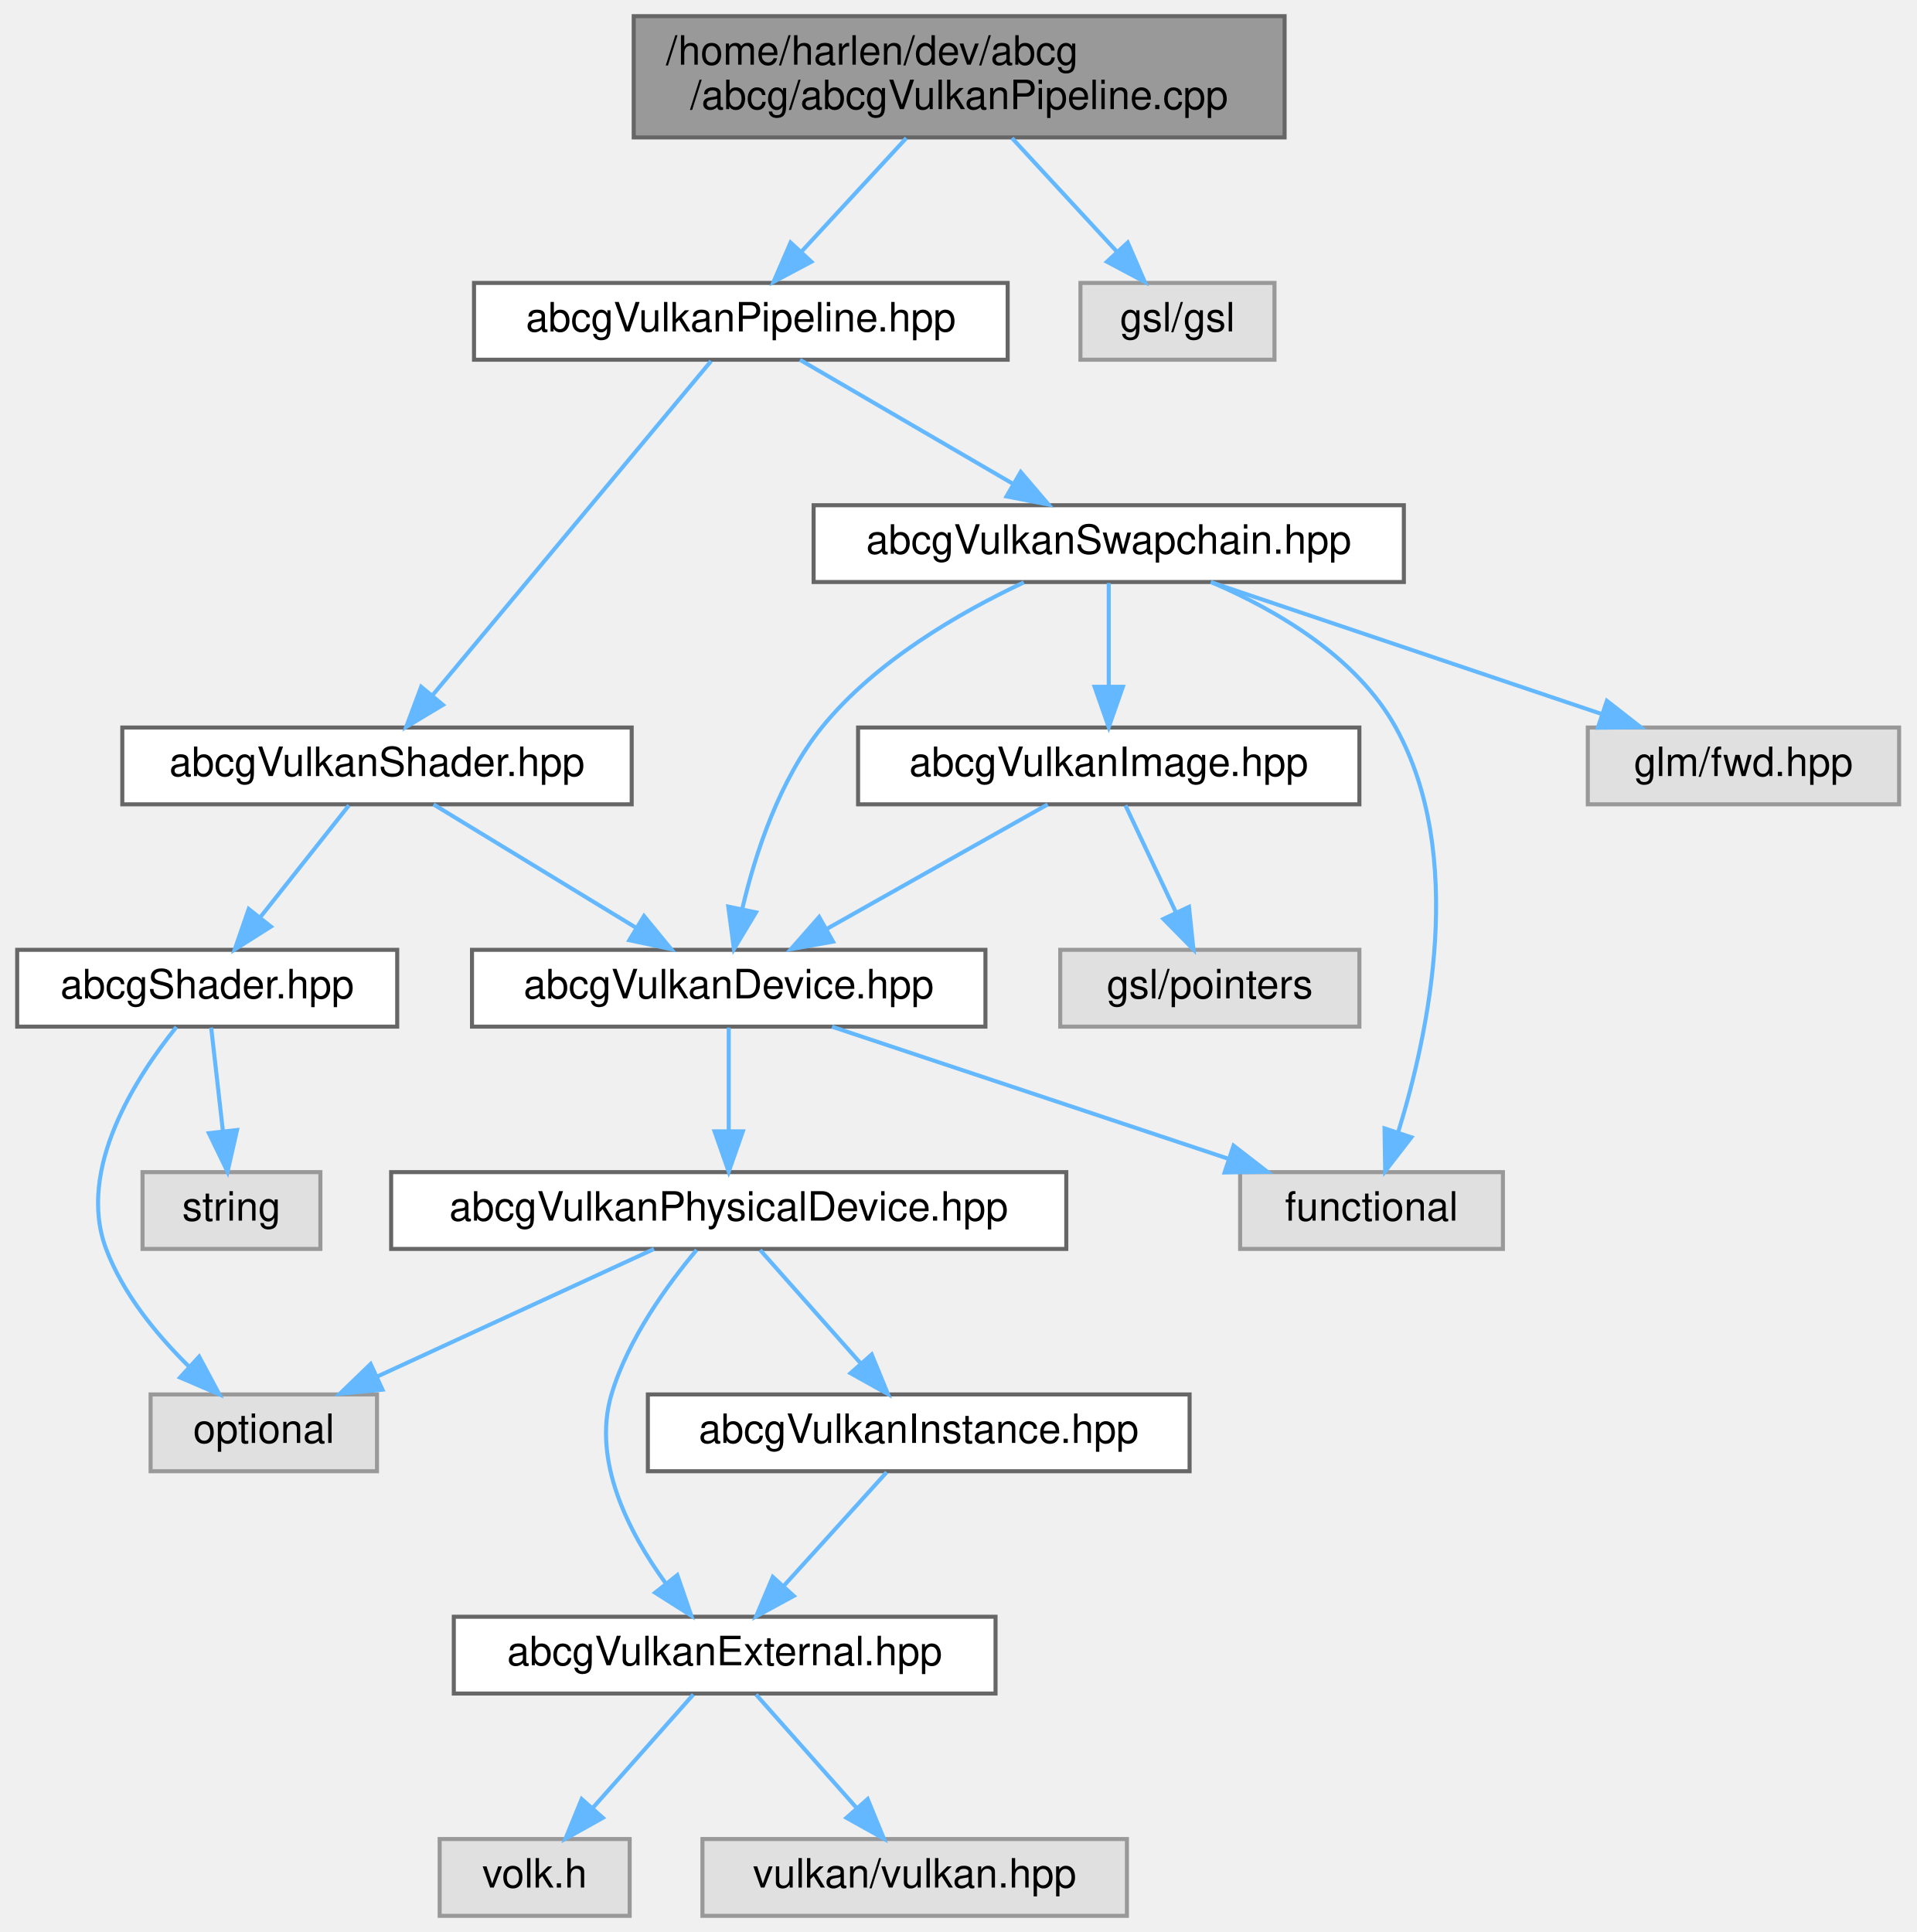
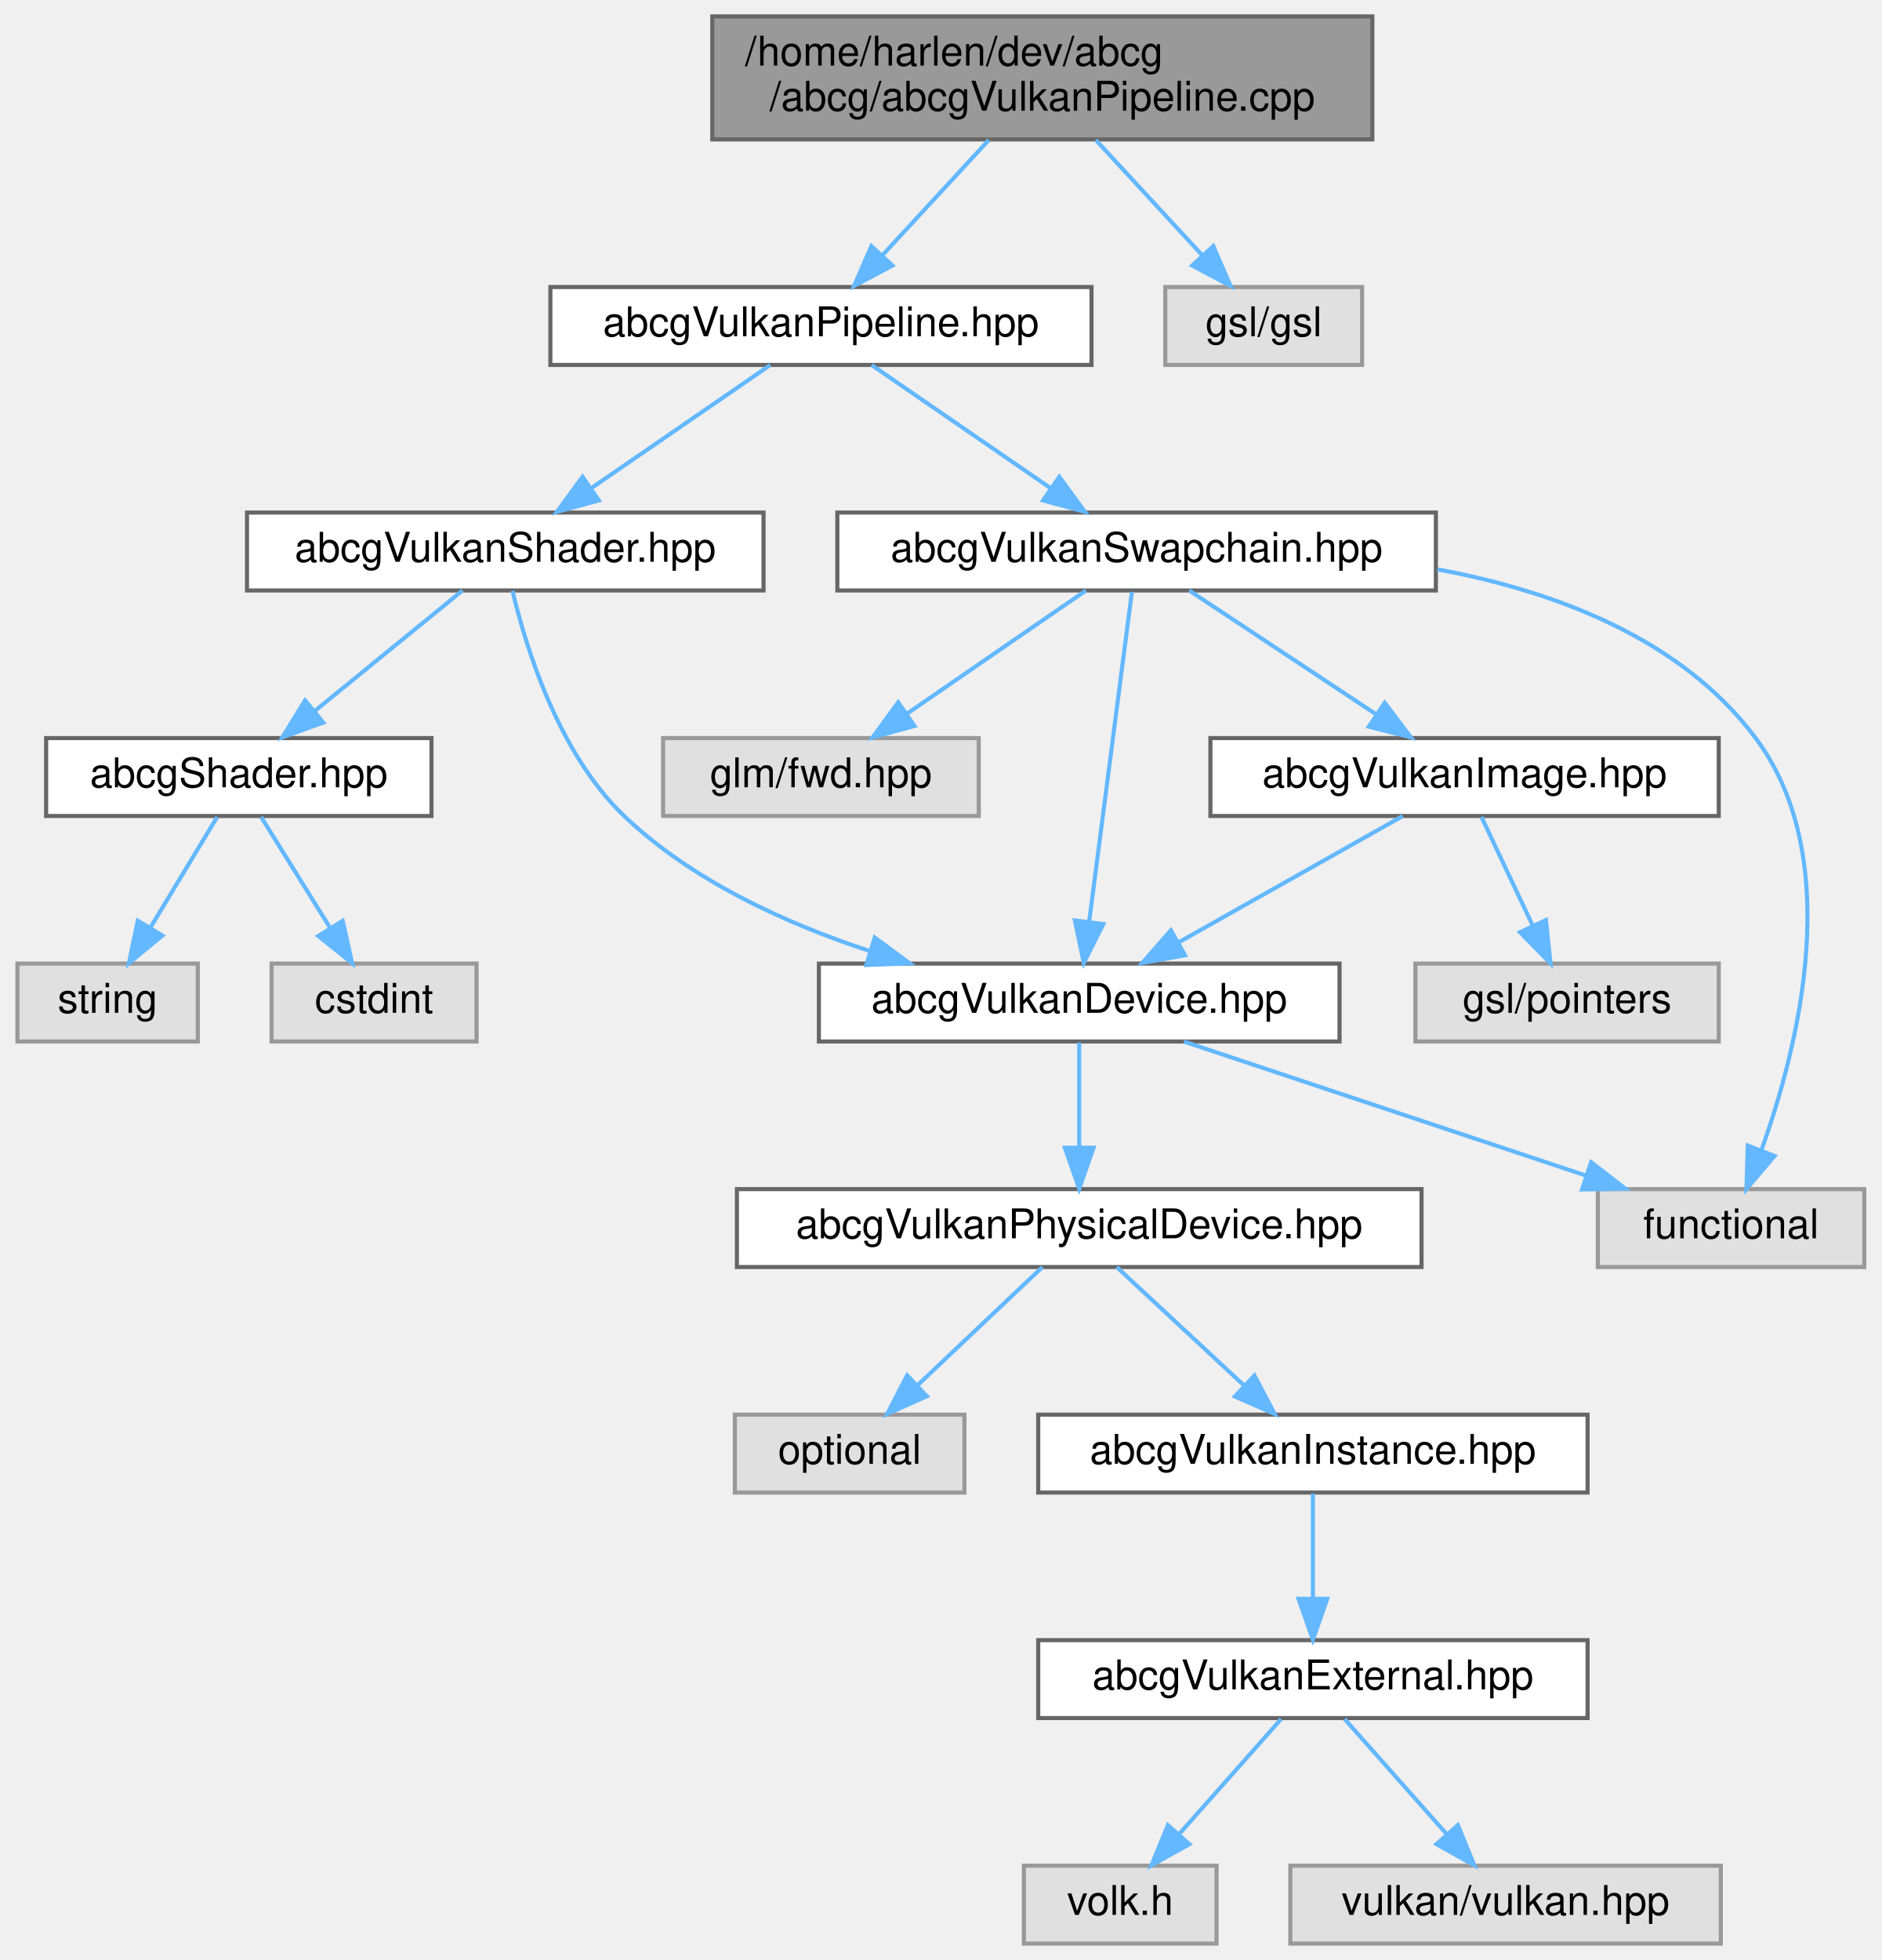
- <svg xmlns="http://www.w3.org/2000/svg" xmlns:xlink="http://www.w3.org/1999/xlink" width="474pt" height="478pt" viewBox="0.00 0.00 473.50 478.00">
+ <svg xmlns="http://www.w3.org/2000/svg" xmlns:xlink="http://www.w3.org/1999/xlink" width="459pt" height="478pt" viewBox="0.00 0.00 458.50 478.00">
  <g id="graph0" class="graph" transform="scale(1 1) rotate(0) translate(4 474)">
    <g id="Node000001" class="node">
      <g id="a_Node000001">
        <a xlink:title="Definition of abcg::VulkanPipeline.">
-           <polygon fill="#999999" stroke="#666666" points="313.5,-470 152.5,-470 152.5,-440 313.5,-440 313.5,-470" />
-           <text text-anchor="start" x="160.5" y="-458" font-family="Helvetica,sans-Serif" font-size="10.00">/home/harlen/dev/abcg</text>
-           <text text-anchor="middle" x="233" y="-447" font-family="Helvetica,sans-Serif" font-size="10.00">/abcg/abcgVulkanPipeline.cpp</text>
+           <polygon fill="#999999" stroke="#666666" points="330.5,-470 169.5,-470 169.5,-440 330.5,-440 330.5,-470" />
+           <text text-anchor="start" x="177.5" y="-458" font-family="Helvetica,sans-Serif" font-size="10.00">/home/harlen/dev/abcg</text>
+           <text text-anchor="middle" x="250" y="-447" font-family="Helvetica,sans-Serif" font-size="10.00">/abcg/abcgVulkanPipeline.cpp</text>
        </a>
      </g>
    </g>
    <g id="Node000002" class="node">
      <g id="a_Node000002">
        <a xlink:href="abcgVulkanPipeline_8hpp.html" target="_top" xlink:title="Header file of abcg::VulkanPipeline.">
-           <polygon fill="white" stroke="#666666" points="245,-404 113,-404 113,-385 245,-385 245,-404" />
-           <text text-anchor="middle" x="179" y="-392" font-family="Helvetica,sans-Serif" font-size="10.00">abcgVulkanPipeline.hpp</text>
+           <polygon fill="white" stroke="#666666" points="262,-404 130,-404 130,-385 262,-385 262,-404" />
+           <text text-anchor="middle" x="196" y="-392" font-family="Helvetica,sans-Serif" font-size="10.00">abcgVulkanPipeline.hpp</text>
        </a>
      </g>
    </g>
    <g id="edge1_Node000001_Node000002" class="edge">
      <g id="a_edge1_Node000001_Node000002">
        <a xlink:title=" ">
-           <path fill="none" stroke="#63b8ff" d="M219.93,-439.84C212.09,-431.35 202.09,-420.52 193.94,-411.69" />
-           <polygon fill="#63b8ff" stroke="#63b8ff" points="196.45,-409.24 187.09,-404.27 191.3,-413.99 196.45,-409.24" />
-         </a>
-       </g>
-     </g>
-     <g id="Node000018" class="node">
-       <g id="a_Node000018">
-         <a xlink:title=" ">
-           <polygon fill="#e0e0e0" stroke="#999999" points="311,-404 263,-404 263,-385 311,-385 311,-404" />
-           <text text-anchor="middle" x="287" y="-392" font-family="Helvetica,sans-Serif" font-size="10.00">gsl/gsl</text>
-         </a>
-       </g>
-     </g>
-     <g id="edge22_Node000001_Node000018" class="edge">
-       <g id="a_edge22_Node000001_Node000018">
-         <a xlink:title=" ">
-           <path fill="none" stroke="#63b8ff" d="M246.07,-439.84C253.91,-431.35 263.91,-420.52 272.06,-411.69" />
-           <polygon fill="#63b8ff" stroke="#63b8ff" points="274.7,-413.99 278.91,-404.27 269.55,-409.24 274.7,-413.99" />
+           <path fill="none" stroke="#63b8ff" d="M236.93,-439.84C229.09,-431.35 219.09,-420.52 210.94,-411.69" />
+           <polygon fill="#63b8ff" stroke="#63b8ff" points="213.45,-409.24 204.09,-404.27 208.3,-413.99 213.45,-409.24" />
+         </a>
+       </g>
+     </g>
+     <g id="Node000019" class="node">
+       <g id="a_Node000019">
+         <a xlink:title=" ">
+           <polygon fill="#e0e0e0" stroke="#999999" points="328,-404 280,-404 280,-385 328,-385 328,-404" />
+           <text text-anchor="middle" x="304" y="-392" font-family="Helvetica,sans-Serif" font-size="10.00">gsl/gsl</text>
+         </a>
+       </g>
+     </g>
+     <g id="edge21_Node000001_Node000019" class="edge">
+       <g id="a_edge21_Node000001_Node000019">
+         <a xlink:title=" ">
+           <path fill="none" stroke="#63b8ff" d="M263.07,-439.84C270.91,-431.35 280.91,-420.52 289.06,-411.69" />
+           <polygon fill="#63b8ff" stroke="#63b8ff" points="291.7,-413.99 295.91,-404.27 286.55,-409.24 291.7,-413.99" />
        </a>
      </g>
    </g>
    <g id="Node000003" class="node">
      <g id="a_Node000003">
        <a xlink:href="abcgVulkanShader_8hpp.html" target="_top" xlink:title="Declaration of helper functions for creating Vulkan shaders.">
-           <polygon fill="white" stroke="#666666" points="152,-294 26,-294 26,-275 152,-275 152,-294" />
-           <text text-anchor="middle" x="89" y="-282" font-family="Helvetica,sans-Serif" font-size="10.00">abcgVulkanShader.hpp</text>
+           <polygon fill="white" stroke="#666666" points="182,-349 56,-349 56,-330 182,-330 182,-349" />
+           <text text-anchor="middle" x="119" y="-337" font-family="Helvetica,sans-Serif" font-size="10.00">abcgVulkanShader.hpp</text>
        </a>
      </g>
    </g>
    <g id="edge2_Node000002_Node000003" class="edge">
      <g id="a_edge2_Node000002_Node000003">
        <a xlink:title=" ">
-           <path fill="none" stroke="#63b8ff" d="M171.63,-384.66C156.6,-366.61 122.15,-325.28 102.81,-302.08" />
-           <polygon fill="#63b8ff" stroke="#63b8ff" points="105.31,-299.6 96.22,-294.16 99.93,-304.08 105.31,-299.6" />
-         </a>
-       </g>
-     </g>
-     <g id="Node000014" class="node">
-       <g id="a_Node000014">
+           <path fill="none" stroke="#63b8ff" d="M183.63,-384.98C171.91,-376.92 154.08,-364.65 140.11,-355.03" />
+           <polygon fill="#63b8ff" stroke="#63b8ff" points="141.82,-351.96 131.6,-349.17 137.85,-357.72 141.82,-351.96" />
+         </a>
+       </g>
+     </g>
+     <g id="Node000015" class="node">
+       <g id="a_Node000015">
        <a xlink:href="abcgVulkanSwapchain_8hpp.html" target="_top" xlink:title="Header file of abcg::VulkanSwapchain.">
-           <polygon fill="white" stroke="#666666" points="343,-349 197,-349 197,-330 343,-330 343,-349" />
-           <text text-anchor="middle" x="270" y="-337" font-family="Helvetica,sans-Serif" font-size="10.00">abcgVulkanSwapchain.hpp</text>
-         </a>
-       </g>
-     </g>
-     <g id="edge15_Node000002_Node000014" class="edge">
-       <g id="a_edge15_Node000002_Node000014">
-         <a xlink:title=" ">
-           <path fill="none" stroke="#63b8ff" d="M193.62,-384.98C207.86,-376.69 229.75,-363.94 246.45,-354.22" />
-           <polygon fill="#63b8ff" stroke="#63b8ff" points="248.23,-357.23 255.11,-349.17 244.71,-351.18 248.23,-357.23" />
+           <polygon fill="white" stroke="#666666" points="346,-349 200,-349 200,-330 346,-330 346,-349" />
+           <text text-anchor="middle" x="273" y="-337" font-family="Helvetica,sans-Serif" font-size="10.00">abcgVulkanSwapchain.hpp</text>
+         </a>
+       </g>
+     </g>
+     <g id="edge14_Node000002_Node000015" class="edge">
+       <g id="a_edge14_Node000002_Node000015">
+         <a xlink:title=" ">
+           <path fill="none" stroke="#63b8ff" d="M208.37,-384.98C220.09,-376.92 237.92,-364.65 251.89,-355.03" />
+           <polygon fill="#63b8ff" stroke="#63b8ff" points="254.15,-357.72 260.4,-349.17 250.18,-351.96 254.15,-357.72" />
        </a>
      </g>
    </g>
    <g id="Node000004" class="node">
      <g id="a_Node000004">
        <a xlink:href="abcgShader_8hpp.html" target="_top" xlink:title="Declaration of a structure for building shaders.">
-           <polygon fill="white" stroke="#666666" points="94,-239 0,-239 0,-220 94,-220 94,-239" />
-           <text text-anchor="middle" x="47" y="-227" font-family="Helvetica,sans-Serif" font-size="10.00">abcgShader.hpp</text>
+           <polygon fill="white" stroke="#666666" points="101,-294 7,-294 7,-275 101,-275 101,-294" />
+           <text text-anchor="middle" x="54" y="-282" font-family="Helvetica,sans-Serif" font-size="10.00">abcgShader.hpp</text>
        </a>
      </g>
    </g>
    <g id="edge3_Node000003_Node000004" class="edge">
      <g id="a_edge3_Node000003_Node000004">
        <a xlink:title=" ">
-           <path fill="none" stroke="#63b8ff" d="M82.06,-274.75C76.13,-267.26 67.43,-256.28 60.18,-247.13" />
-           <polygon fill="#63b8ff" stroke="#63b8ff" points="62.76,-244.75 53.81,-239.09 57.27,-249.1 62.76,-244.75" />
+           <path fill="none" stroke="#63b8ff" d="M108.56,-329.98C98.85,-322.07 84.18,-310.11 72.5,-300.58" />
+           <polygon fill="#63b8ff" stroke="#63b8ff" points="74.6,-297.78 64.63,-294.17 70.17,-303.2 74.6,-297.78" />
        </a>
      </g>
    </g>
    <g id="Node000007" class="node">
      <g id="a_Node000007">
        <a xlink:href="abcgVulkanDevice_8hpp.html" target="_top" xlink:title="Header file of abcg::VulkanDevice.">
-           <polygon fill="white" stroke="#666666" points="239.5,-239 112.5,-239 112.5,-220 239.5,-220 239.5,-239" />
-           <text text-anchor="middle" x="176" y="-227" font-family="Helvetica,sans-Serif" font-size="10.00">abcgVulkanDevice.hpp</text>
+           <polygon fill="white" stroke="#666666" points="322.5,-239 195.5,-239 195.5,-220 322.5,-220 322.5,-239" />
+           <text text-anchor="middle" x="259" y="-227" font-family="Helvetica,sans-Serif" font-size="10.00">abcgVulkanDevice.hpp</text>
        </a>
      </g>
    </g>
    <g id="edge6_Node000003_Node000007" class="edge">
      <g id="a_edge6_Node000003_Node000007">
        <a xlink:title=" ">
-           <path fill="none" stroke="#63b8ff" d="M102.98,-274.98C116.47,-266.77 137.13,-254.18 153.04,-244.49" />
-           <polygon fill="#63b8ff" stroke="#63b8ff" points="155.05,-247.36 161.77,-239.17 151.41,-241.38 155.05,-247.36" />
+           <path fill="none" stroke="#63b8ff" d="M120.76,-329.91C123.94,-316.46 131.86,-290.39 148,-275 164.54,-259.23 187.37,-248.79 208.03,-242.02" />
+           <polygon fill="#63b8ff" stroke="#63b8ff" points="209.12,-245.35 217.65,-239.07 207.07,-238.65 209.12,-245.35" />
        </a>
      </g>
    </g>
    <g id="Node000005" class="node">
      <g id="a_Node000005">
        <a xlink:title=" ">
-           <polygon fill="#e0e0e0" stroke="#999999" points="89,-129 33,-129 33,-110 89,-110 89,-129" />
-           <text text-anchor="middle" x="61" y="-117" font-family="Helvetica,sans-Serif" font-size="10.00">optional</text>
+           <polygon fill="#e0e0e0" stroke="#999999" points="112,-239 62,-239 62,-220 112,-220 112,-239" />
+           <text text-anchor="middle" x="87" y="-227" font-family="Helvetica,sans-Serif" font-size="10.00">cstdint</text>
        </a>
      </g>
    </g>
    <g id="edge4_Node000004_Node000005" class="edge">
      <g id="a_edge4_Node000004_Node000005">
        <a xlink:title=" ">
-           <path fill="none" stroke="#63b8ff" d="M39.38,-219.9C29.56,-207.73 14.57,-184.74 22,-165 26.18,-153.89 34.52,-143.75 42.43,-135.96" />
-           <polygon fill="#63b8ff" stroke="#63b8ff" points="45.01,-138.35 50.01,-129.01 40.28,-133.19 45.01,-138.35" />
+           <path fill="none" stroke="#63b8ff" d="M59.45,-274.75C64.01,-267.42 70.67,-256.73 76.29,-247.7" />
+           <polygon fill="#63b8ff" stroke="#63b8ff" points="79.34,-249.43 81.65,-239.09 73.4,-245.73 79.34,-249.43" />
        </a>
      </g>
    </g>
    <g id="Node000006" class="node">
      <g id="a_Node000006">
        <a xlink:title=" ">
-           <polygon fill="#e0e0e0" stroke="#999999" points="75,-184 31,-184 31,-165 75,-165 75,-184" />
-           <text text-anchor="middle" x="53" y="-172" font-family="Helvetica,sans-Serif" font-size="10.00">string</text>
+           <polygon fill="#e0e0e0" stroke="#999999" points="44,-239 0,-239 0,-220 44,-220 44,-239" />
+           <text text-anchor="middle" x="22" y="-227" font-family="Helvetica,sans-Serif" font-size="10.00">string</text>
        </a>
      </g>
    </g>
    <g id="edge5_Node000004_Node000006" class="edge">
      <g id="a_edge5_Node000004_Node000006">
        <a xlink:title=" ">
-           <path fill="none" stroke="#63b8ff" d="M47.99,-219.75C48.78,-212.8 49.9,-202.85 50.89,-194.13" />
-           <polygon fill="#63b8ff" stroke="#63b8ff" points="54.38,-194.42 52.03,-184.09 47.42,-193.63 54.38,-194.42" />
+           <path fill="none" stroke="#63b8ff" d="M48.72,-274.75C44.29,-267.42 37.84,-256.73 32.38,-247.7" />
+           <polygon fill="#63b8ff" stroke="#63b8ff" points="35.35,-245.84 27.19,-239.09 29.36,-249.46 35.35,-245.84" />
        </a>
      </g>
    </g>
    <g id="Node000008" class="node">
      <g id="a_Node000008">
        <a xlink:href="abcgVulkanPhysicalDevice_8hpp.html" target="_top" xlink:title="Header file of abcg::VulkanPhysicalDevice.">
-           <polygon fill="white" stroke="#666666" points="259.5,-184 92.5,-184 92.5,-165 259.5,-165 259.5,-184" />
-           <text text-anchor="middle" x="176" y="-172" font-family="Helvetica,sans-Serif" font-size="10.00">abcgVulkanPhysicalDevice.hpp</text>
+           <polygon fill="white" stroke="#666666" points="342.5,-184 175.5,-184 175.5,-165 342.5,-165 342.5,-184" />
+           <text text-anchor="middle" x="259" y="-172" font-family="Helvetica,sans-Serif" font-size="10.00">abcgVulkanPhysicalDevice.hpp</text>
        </a>
      </g>
    </g>
    <g id="edge7_Node000007_Node000008" class="edge">
      <g id="a_edge7_Node000007_Node000008">
        <a xlink:title=" ">
-           <path fill="none" stroke="#63b8ff" d="M176,-219.75C176,-212.8 176,-202.85 176,-194.13" />
-           <polygon fill="#63b8ff" stroke="#63b8ff" points="179.5,-194.09 176,-184.09 172.5,-194.09 179.5,-194.09" />
+           <path fill="none" stroke="#63b8ff" d="M259,-219.75C259,-212.8 259,-202.85 259,-194.13" />
+           <polygon fill="#63b8ff" stroke="#63b8ff" points="262.5,-194.09 259,-184.09 255.5,-194.09 262.5,-194.09" />
+         </a>
+       </g>
+     </g>
+     <g id="Node000014" class="node">
+       <g id="a_Node000014">
+         <a xlink:title=" ">
+           <polygon fill="#e0e0e0" stroke="#999999" points="450.5,-184 385.5,-184 385.5,-165 450.5,-165 450.5,-184" />
+           <text text-anchor="middle" x="418" y="-172" font-family="Helvetica,sans-Serif" font-size="10.00">functional</text>
+         </a>
+       </g>
+     </g>
+     <g id="edge13_Node000007_Node000014" class="edge">
+       <g id="a_edge13_Node000007_Node000014">
+         <a xlink:title=" ">
+           <path fill="none" stroke="#63b8ff" d="M284.55,-219.98C311.12,-211.13 352.94,-197.19 382.67,-187.28" />
+           <polygon fill="#63b8ff" stroke="#63b8ff" points="383.87,-190.56 392.25,-184.08 381.66,-183.92 383.87,-190.56" />
+         </a>
+       </g>
+     </g>
+     <g id="Node000009" class="node">
+       <g id="a_Node000009">
+         <a xlink:title=" ">
+           <polygon fill="#e0e0e0" stroke="#999999" points="231,-129 175,-129 175,-110 231,-110 231,-129" />
+           <text text-anchor="middle" x="203" y="-117" font-family="Helvetica,sans-Serif" font-size="10.00">optional</text>
+         </a>
+       </g>
+     </g>
+     <g id="edge8_Node000008_Node000009" class="edge">
+       <g id="a_edge8_Node000008_Node000009">
+         <a xlink:title=" ">
+           <path fill="none" stroke="#63b8ff" d="M250,-164.98C241.81,-157.23 229.49,-145.58 219.53,-136.14" />
+           <polygon fill="#63b8ff" stroke="#63b8ff" points="221.83,-133.5 212.16,-129.17 217.02,-138.59 221.83,-133.5" />
+         </a>
+       </g>
+     </g>
+     <g id="Node000010" class="node">
+       <g id="a_Node000010">
+         <a xlink:href="abcgVulkanInstance_8hpp.html" target="_top" xlink:title="Header file of abcg::VulkanInstance.">
+           <polygon fill="white" stroke="#666666" points="383,-129 249,-129 249,-110 383,-110 383,-129" />
+           <text text-anchor="middle" x="316" y="-117" font-family="Helvetica,sans-Serif" font-size="10.00">abcgVulkanInstance.hpp</text>
+         </a>
+       </g>
+     </g>
+     <g id="edge9_Node000008_Node000010" class="edge">
+       <g id="a_edge9_Node000008_Node000010">
+         <a xlink:title=" ">
+           <path fill="none" stroke="#63b8ff" d="M268.16,-164.98C276.5,-157.23 289.03,-145.58 299.18,-136.14" />
+           <polygon fill="#63b8ff" stroke="#63b8ff" points="301.74,-138.54 306.68,-129.17 296.97,-133.42 301.74,-138.54" />
+         </a>
+       </g>
+     </g>
+     <g id="Node000011" class="node">
+       <g id="a_Node000011">
+         <a xlink:href="abcgVulkanExternal_8hpp.html" target="_top" xlink:title="Header file for including Vulkan-related dependencies.">
+           <polygon fill="white" stroke="#666666" points="383,-74 249,-74 249,-55 383,-55 383,-74" />
+           <text text-anchor="middle" x="316" y="-62" font-family="Helvetica,sans-Serif" font-size="10.00">abcgVulkanExternal.hpp</text>
+         </a>
+       </g>
+     </g>
+     <g id="edge10_Node000010_Node000011" class="edge">
+       <g id="a_edge10_Node000010_Node000011">
+         <a xlink:title=" ">
+           <path fill="none" stroke="#63b8ff" d="M316,-109.75C316,-102.8 316,-92.85 316,-84.13" />
+           <polygon fill="#63b8ff" stroke="#63b8ff" points="319.5,-84.09 316,-74.09 312.5,-84.09 319.5,-84.09" />
+         </a>
+       </g>
+     </g>
+     <g id="Node000012" class="node">
+       <g id="a_Node000012">
+         <a xlink:title=" ">
+           <polygon fill="#e0e0e0" stroke="#999999" points="292.5,-19 245.5,-19 245.5,0 292.5,0 292.5,-19" />
+           <text text-anchor="middle" x="269" y="-7" font-family="Helvetica,sans-Serif" font-size="10.00">volk.h</text>
+         </a>
+       </g>
+     </g>
+     <g id="edge11_Node000011_Node000012" class="edge">
+       <g id="a_edge11_Node000011_Node000012">
+         <a xlink:title=" ">
+           <path fill="none" stroke="#63b8ff" d="M308.24,-54.75C301.53,-47.18 291.66,-36.05 283.49,-26.84" />
+           <polygon fill="#63b8ff" stroke="#63b8ff" points="285.87,-24.25 276.62,-19.09 280.63,-28.89 285.87,-24.25" />
        </a>
      </g>
    </g>
    <g id="Node000013" class="node">
      <g id="a_Node000013">
        <a xlink:title=" ">
-           <polygon fill="#e0e0e0" stroke="#999999" points="367.5,-184 302.5,-184 302.5,-165 367.5,-165 367.5,-184" />
-           <text text-anchor="middle" x="335" y="-172" font-family="Helvetica,sans-Serif" font-size="10.00">functional</text>
-         </a>
-       </g>
-     </g>
-     <g id="edge14_Node000007_Node000013" class="edge">
-       <g id="a_edge14_Node000007_Node000013">
-         <a xlink:title=" ">
-           <path fill="none" stroke="#63b8ff" d="M201.55,-219.98C228.12,-211.13 269.94,-197.19 299.67,-187.28" />
-           <polygon fill="#63b8ff" stroke="#63b8ff" points="300.87,-190.56 309.25,-184.08 298.66,-183.92 300.87,-190.56" />
-         </a>
-       </g>
-     </g>
-     <g id="edge8_Node000008_Node000005" class="edge">
-       <g id="a_edge8_Node000008_Node000005">
-         <a xlink:title=" ">
-           <path fill="none" stroke="#63b8ff" d="M157.52,-164.98C139.02,-156.46 110.32,-143.23 89.02,-133.41" />
-           <polygon fill="#63b8ff" stroke="#63b8ff" points="90.36,-130.18 79.81,-129.17 87.43,-136.53 90.36,-130.18" />
-         </a>
-       </g>
-     </g>
-     <g id="Node000009" class="node">
-       <g id="a_Node000009">
-         <a xlink:href="abcgVulkanExternal_8hpp.html" target="_top" xlink:title="Header file for including Vulkan-related dependencies.">
-           <polygon fill="white" stroke="#666666" points="242,-74 108,-74 108,-55 242,-55 242,-74" />
-           <text text-anchor="middle" x="175" y="-62" font-family="Helvetica,sans-Serif" font-size="10.00">abcgVulkanExternal.hpp</text>
-         </a>
-       </g>
-     </g>
-     <g id="edge9_Node000008_Node000009" class="edge">
-       <g id="a_edge9_Node000008_Node000009">
-         <a xlink:title=" ">
-           <path fill="none" stroke="#63b8ff" d="M168.06,-164.75C160.97,-156.3 151.1,-142.79 147,-129 142.14,-112.64 151.23,-94.95 160.32,-82.4" />
-           <polygon fill="#63b8ff" stroke="#63b8ff" points="163.29,-84.29 166.74,-74.27 157.79,-79.95 163.29,-84.29" />
-         </a>
-       </g>
-     </g>
-     <g id="Node000012" class="node">
-       <g id="a_Node000012">
-         <a xlink:href="abcgVulkanInstance_8hpp.html" target="_top" xlink:title="Header file of abcg::VulkanInstance.">
-           <polygon fill="white" stroke="#666666" points="290,-129 156,-129 156,-110 290,-110 290,-129" />
-           <text text-anchor="middle" x="223" y="-117" font-family="Helvetica,sans-Serif" font-size="10.00">abcgVulkanInstance.hpp</text>
-         </a>
-       </g>
-     </g>
-     <g id="edge12_Node000008_Node000012" class="edge">
-       <g id="a_edge12_Node000008_Node000012">
-         <a xlink:title=" ">
-           <path fill="none" stroke="#63b8ff" d="M183.76,-164.75C190.47,-157.18 200.34,-146.05 208.51,-136.84" />
-           <polygon fill="#63b8ff" stroke="#63b8ff" points="211.37,-138.89 215.38,-129.09 206.13,-134.25 211.37,-138.89" />
-         </a>
-       </g>
-     </g>
-     <g id="Node000010" class="node">
-       <g id="a_Node000010">
-         <a xlink:title=" ">
-           <polygon fill="#e0e0e0" stroke="#999999" points="151.5,-19 104.5,-19 104.5,0 151.5,0 151.5,-19" />
-           <text text-anchor="middle" x="128" y="-7" font-family="Helvetica,sans-Serif" font-size="10.00">volk.h</text>
-         </a>
-       </g>
-     </g>
-     <g id="edge10_Node000009_Node000010" class="edge">
-       <g id="a_edge10_Node000009_Node000010">
-         <a xlink:title=" ">
-           <path fill="none" stroke="#63b8ff" d="M167.24,-54.75C160.53,-47.18 150.66,-36.05 142.49,-26.84" />
-           <polygon fill="#63b8ff" stroke="#63b8ff" points="144.87,-24.25 135.62,-19.09 139.63,-28.89 144.87,-24.25" />
-         </a>
-       </g>
-     </g>
-     <g id="Node000011" class="node">
-       <g id="a_Node000011">
-         <a xlink:title=" ">
-           <polygon fill="#e0e0e0" stroke="#999999" points="274.5,-19 169.5,-19 169.5,0 274.5,0 274.5,-19" />
-           <text text-anchor="middle" x="222" y="-7" font-family="Helvetica,sans-Serif" font-size="10.00">vulkan/vulkan.hpp</text>
-         </a>
-       </g>
-     </g>
-     <g id="edge11_Node000009_Node000011" class="edge">
-       <g id="a_edge11_Node000009_Node000011">
-         <a xlink:title=" ">
-           <path fill="none" stroke="#63b8ff" d="M182.76,-54.75C189.47,-47.18 199.34,-36.05 207.51,-26.84" />
-           <polygon fill="#63b8ff" stroke="#63b8ff" points="210.37,-28.89 214.38,-19.09 205.13,-24.25 210.37,-28.89" />
-         </a>
-       </g>
-     </g>
-     <g id="edge13_Node000012_Node000009" class="edge">
-       <g id="a_edge13_Node000012_Node000009">
-         <a xlink:title=" ">
-           <path fill="none" stroke="#63b8ff" d="M215.07,-109.75C208.15,-102.11 197.93,-90.82 189.55,-81.56" />
-           <polygon fill="#63b8ff" stroke="#63b8ff" points="192.09,-79.15 182.78,-74.09 186.9,-83.85 192.09,-79.15" />
-         </a>
-       </g>
-     </g>
-     <g id="edge18_Node000014_Node000007" class="edge">
-       <g id="a_edge18_Node000014_Node000007">
-         <a xlink:title=" ">
-           <path fill="none" stroke="#63b8ff" d="M249,-329.91C233.27,-322.51 212.25,-310.41 199,-294 188.53,-281.03 182.59,-262.88 179.39,-249.3" />
-           <polygon fill="#63b8ff" stroke="#63b8ff" points="182.75,-248.27 177.29,-239.19 175.89,-249.69 182.75,-248.27" />
-         </a>
-       </g>
-     </g>
-     <g id="edge16_Node000014_Node000013" class="edge">
-       <g id="a_edge16_Node000014_Node000013">
-         <a xlink:title=" ">
-           <path fill="none" stroke="#63b8ff" d="M295.51,-329.9C311.69,-322.96 331.35,-311.44 341,-294 358.47,-262.43 349.22,-218.58 341.64,-194.04" />
-           <polygon fill="#63b8ff" stroke="#63b8ff" points="344.86,-192.62 338.38,-184.23 338.22,-194.83 344.86,-192.62" />
-         </a>
-       </g>
-     </g>
-     <g id="Node000015" class="node">
-       <g id="a_Node000015">
-         <a xlink:title=" ">
-           <polygon fill="#e0e0e0" stroke="#999999" points="465.5,-294 388.5,-294 388.5,-275 465.5,-275 465.5,-294" />
-           <text text-anchor="middle" x="427" y="-282" font-family="Helvetica,sans-Serif" font-size="10.00">glm/fwd.hpp</text>
-         </a>
-       </g>
-     </g>
-     <g id="edge17_Node000014_Node000015" class="edge">
-       <g id="a_edge17_Node000014_Node000015">
-         <a xlink:title=" ">
-           <path fill="none" stroke="#63b8ff" d="M295.22,-329.98C321.36,-321.16 362.4,-307.31 391.73,-297.41" />
-           <polygon fill="#63b8ff" stroke="#63b8ff" points="393.22,-300.6 401.58,-294.08 390.98,-293.96 393.22,-300.6" />
+           <polygon fill="#e0e0e0" stroke="#999999" points="415.5,-19 310.5,-19 310.5,0 415.5,0 415.5,-19" />
+           <text text-anchor="middle" x="363" y="-7" font-family="Helvetica,sans-Serif" font-size="10.00">vulkan/vulkan.hpp</text>
+         </a>
+       </g>
+     </g>
+     <g id="edge12_Node000011_Node000013" class="edge">
+       <g id="a_edge12_Node000011_Node000013">
+         <a xlink:title=" ">
+           <path fill="none" stroke="#63b8ff" d="M323.76,-54.75C330.47,-47.18 340.34,-36.05 348.51,-26.84" />
+           <polygon fill="#63b8ff" stroke="#63b8ff" points="351.37,-28.89 355.38,-19.09 346.13,-24.25 351.37,-28.89" />
+         </a>
+       </g>
+     </g>
+     <g id="edge17_Node000015_Node000007" class="edge">
+       <g id="a_edge17_Node000015_Node000007">
+         <a xlink:title=" ">
+           <path fill="none" stroke="#63b8ff" d="M271.85,-329.66C269.59,-312.17 264.48,-272.8 261.43,-249.27" />
+           <polygon fill="#63b8ff" stroke="#63b8ff" points="264.88,-248.63 260.12,-239.16 257.94,-249.53 264.88,-248.63" />
+         </a>
+       </g>
+     </g>
+     <g id="edge15_Node000015_Node000014" class="edge">
+       <g id="a_edge15_Node000015_Node000014">
+         <a xlink:title=" ">
+           <path fill="none" stroke="#63b8ff" d="M346.36,-335.15C375.31,-329.78 405.91,-318.18 424,-294 446.02,-264.55 434.42,-218.56 425.37,-193.41" />
+           <polygon fill="#63b8ff" stroke="#63b8ff" points="428.61,-192.09 421.76,-184.02 422.08,-194.61 428.61,-192.09" />
        </a>
      </g>
    </g>
    <g id="Node000016" class="node">
      <g id="a_Node000016">
-         <a xlink:href="abcgVulkanImage_8hpp.html" target="_top" xlink:title="Header file of abcg::VulkanImage.">
-           <polygon fill="white" stroke="#666666" points="332,-294 208,-294 208,-275 332,-275 332,-294" />
-           <text text-anchor="middle" x="270" y="-282" font-family="Helvetica,sans-Serif" font-size="10.00">abcgVulkanImage.hpp</text>
-         </a>
-       </g>
-     </g>
-     <g id="edge19_Node000014_Node000016" class="edge">
-       <g id="a_edge19_Node000014_Node000016">
-         <a xlink:title=" ">
-           <path fill="none" stroke="#63b8ff" d="M270,-329.75C270,-322.8 270,-312.85 270,-304.13" />
-           <polygon fill="#63b8ff" stroke="#63b8ff" points="273.5,-304.09 270,-294.09 266.5,-304.09 273.5,-304.09" />
-         </a>
-       </g>
-     </g>
-     <g id="edge20_Node000016_Node000007" class="edge">
-       <g id="a_edge20_Node000016_Node000007">
-         <a xlink:title=" ">
-           <path fill="none" stroke="#63b8ff" d="M254.9,-274.98C240.18,-266.69 217.58,-253.94 200.33,-244.22" />
-           <polygon fill="#63b8ff" stroke="#63b8ff" points="201.81,-241.03 191.38,-239.17 198.37,-247.13 201.81,-241.03" />
+         <a xlink:title=" ">
+           <polygon fill="#e0e0e0" stroke="#999999" points="234.5,-294 157.5,-294 157.5,-275 234.5,-275 234.5,-294" />
+           <text text-anchor="middle" x="196" y="-282" font-family="Helvetica,sans-Serif" font-size="10.00">glm/fwd.hpp</text>
+         </a>
+       </g>
+     </g>
+     <g id="edge16_Node000015_Node000016" class="edge">
+       <g id="a_edge16_Node000015_Node000016">
+         <a xlink:title=" ">
+           <path fill="none" stroke="#63b8ff" d="M260.63,-329.98C248.91,-321.92 231.08,-309.65 217.11,-300.03" />
+           <polygon fill="#63b8ff" stroke="#63b8ff" points="218.82,-296.96 208.6,-294.17 214.85,-302.72 218.82,-296.96" />
        </a>
      </g>
    </g>
    <g id="Node000017" class="node">
      <g id="a_Node000017">
-         <a xlink:title=" ">
-           <polygon fill="#e0e0e0" stroke="#999999" points="332,-239 258,-239 258,-220 332,-220 332,-239" />
-           <text text-anchor="middle" x="295" y="-227" font-family="Helvetica,sans-Serif" font-size="10.00">gsl/pointers</text>
-         </a>
-       </g>
-     </g>
-     <g id="edge21_Node000016_Node000017" class="edge">
-       <g id="a_edge21_Node000016_Node000017">
-         <a xlink:title=" ">
-           <path fill="none" stroke="#63b8ff" d="M274.13,-274.75C277.51,-267.57 282.42,-257.18 286.62,-248.27" />
-           <polygon fill="#63b8ff" stroke="#63b8ff" points="289.85,-249.63 290.95,-239.09 283.52,-246.64 289.85,-249.63" />
+         <a xlink:href="abcgVulkanImage_8hpp.html" target="_top" xlink:title="Header file of abcg::VulkanImage.">
+           <polygon fill="white" stroke="#666666" points="415,-294 291,-294 291,-275 415,-275 415,-294" />
+           <text text-anchor="middle" x="353" y="-282" font-family="Helvetica,sans-Serif" font-size="10.00">abcgVulkanImage.hpp</text>
+         </a>
+       </g>
+     </g>
+     <g id="edge18_Node000015_Node000017" class="edge">
+       <g id="a_edge18_Node000015_Node000017">
+         <a xlink:title=" ">
+           <path fill="none" stroke="#63b8ff" d="M285.85,-329.98C298.14,-321.84 316.91,-309.41 331.48,-299.76" />
+           <polygon fill="#63b8ff" stroke="#63b8ff" points="333.51,-302.61 339.91,-294.17 329.64,-296.78 333.51,-302.61" />
+         </a>
+       </g>
+     </g>
+     <g id="edge19_Node000017_Node000007" class="edge">
+       <g id="a_edge19_Node000017_Node000007">
+         <a xlink:title=" ">
+           <path fill="none" stroke="#63b8ff" d="M337.9,-274.98C323.18,-266.69 300.58,-253.94 283.33,-244.22" />
+           <polygon fill="#63b8ff" stroke="#63b8ff" points="284.81,-241.03 274.38,-239.17 281.37,-247.13 284.81,-241.03" />
+         </a>
+       </g>
+     </g>
+     <g id="Node000018" class="node">
+       <g id="a_Node000018">
+         <a xlink:title=" ">
+           <polygon fill="#e0e0e0" stroke="#999999" points="415,-239 341,-239 341,-220 415,-220 415,-239" />
+           <text text-anchor="middle" x="378" y="-227" font-family="Helvetica,sans-Serif" font-size="10.00">gsl/pointers</text>
+         </a>
+       </g>
+     </g>
+     <g id="edge20_Node000017_Node000018" class="edge">
+       <g id="a_edge20_Node000017_Node000018">
+         <a xlink:title=" ">
+           <path fill="none" stroke="#63b8ff" d="M357.13,-274.75C360.51,-267.57 365.42,-257.18 369.62,-248.27" />
+           <polygon fill="#63b8ff" stroke="#63b8ff" points="372.85,-249.63 373.95,-239.09 366.52,-246.64 372.85,-249.63" />
        </a>
      </g>
    </g>
  </g>
</svg>
